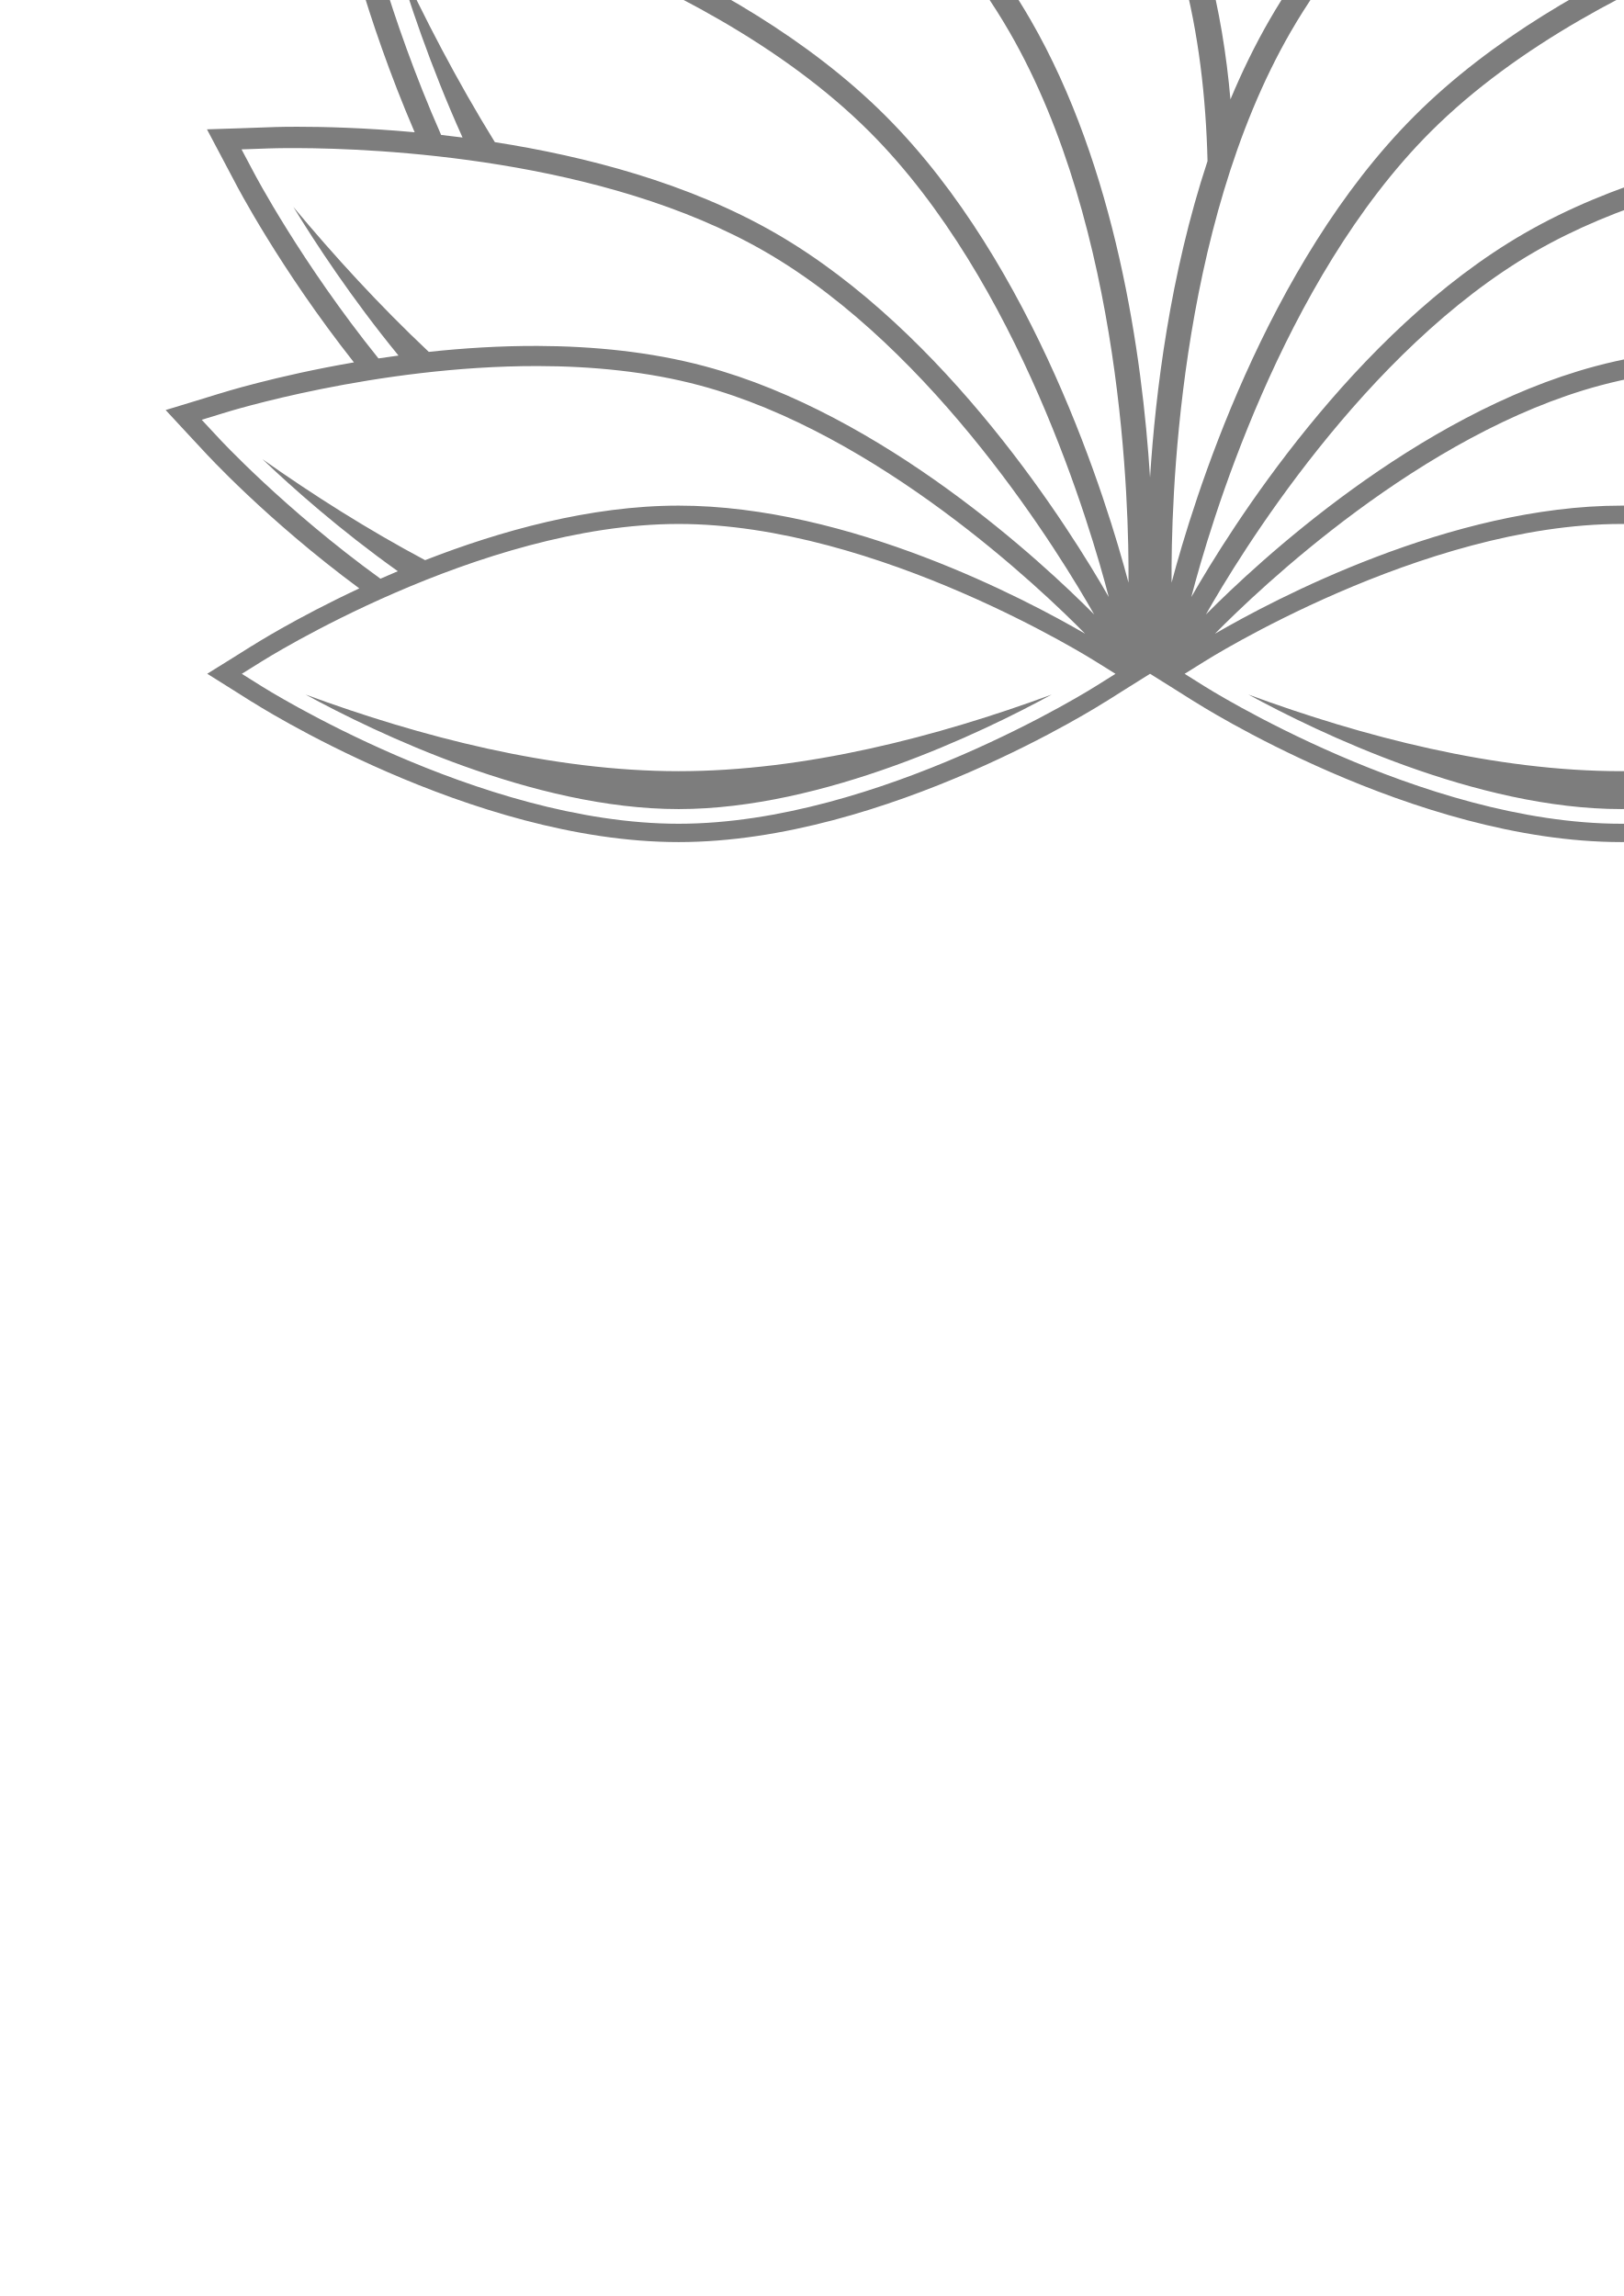
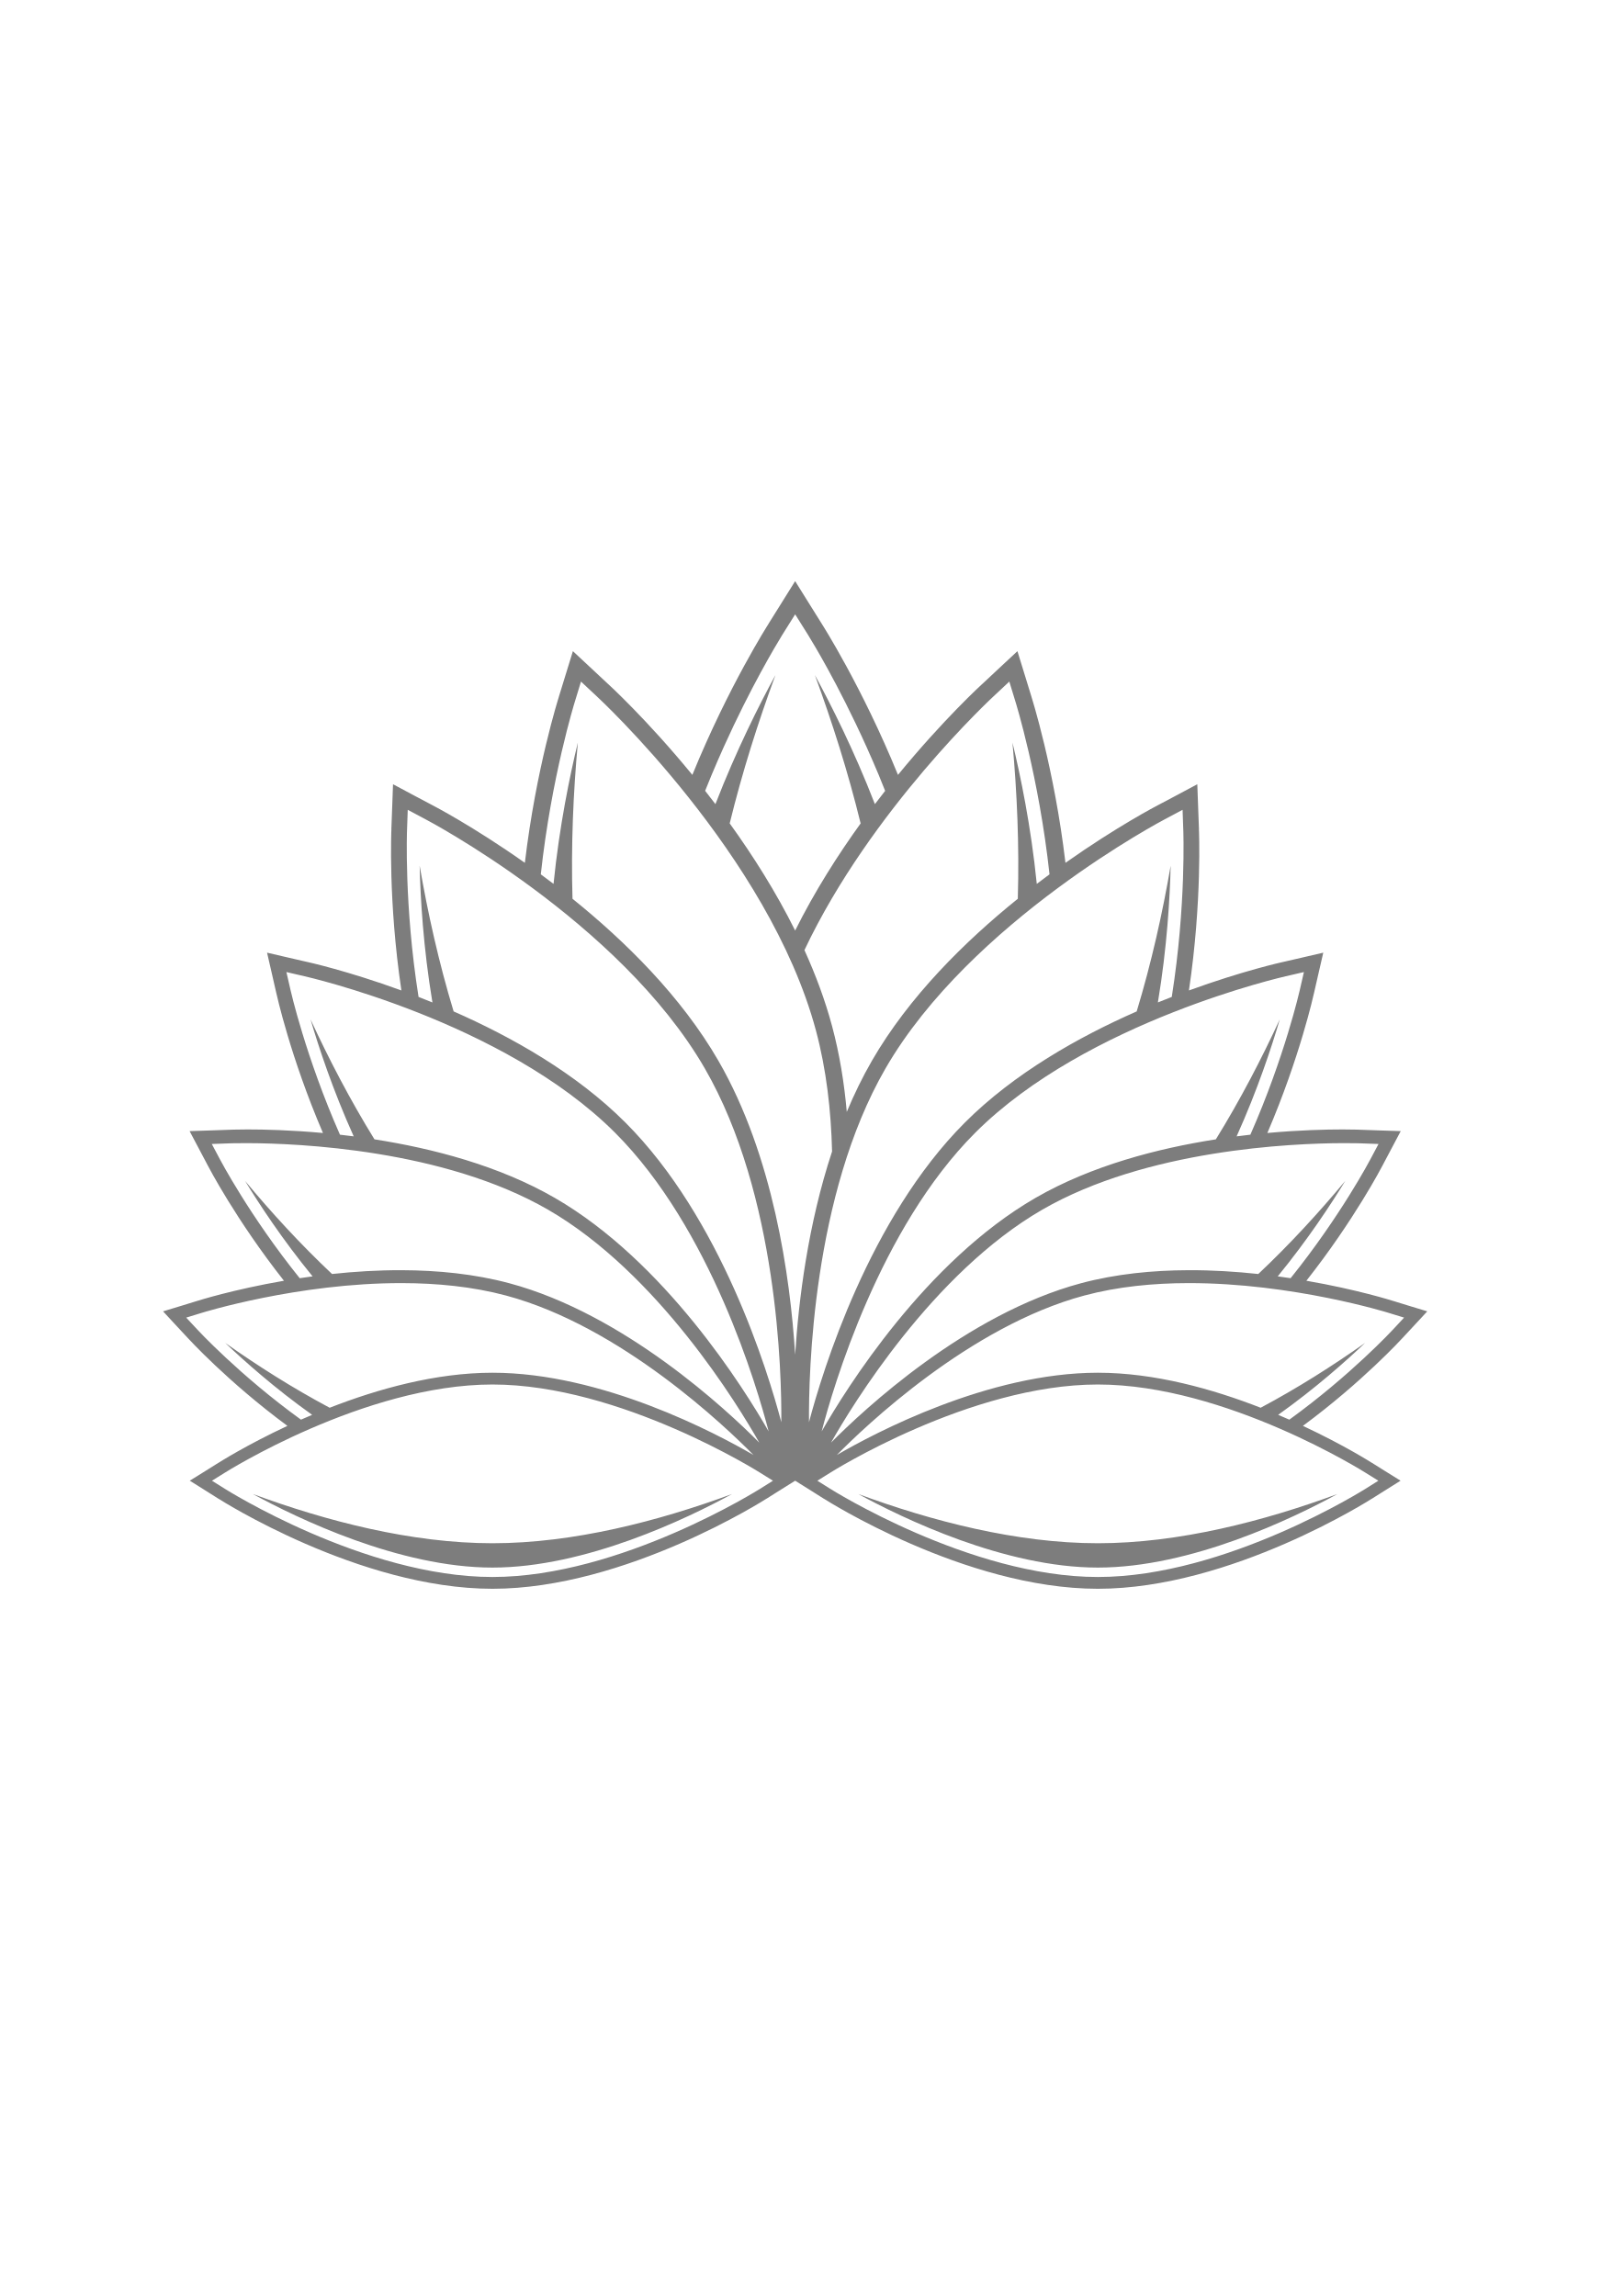
<svg xmlns="http://www.w3.org/2000/svg" width="744.094" height="1052.362" id="svg2983" version="1.1">
  <defs id="defs2985" />
  <g id="layer1">
-     <path style="font-size:medium;font-style:normal;font-variant:normal;font-weight:normal;font-stretch:normal;text-indent:0;text-align:start;text-decoration:none;line-height:normal;letter-spacing:normal;word-spacing:normal;text-transform:none;direction:ltr;block-progression:tb;writing-mode:lr-tb;text-anchor:start;baseline-shift:baseline;opacity:0.511;color:#000000;fill:#000000;fill-opacity:1;fill-rule:nonzero;stroke:none;stroke-width:25;marker:none;visibility:visible;display:inline;overflow:visible;enable-background:accumulate;font-family:Sans;-inkscape-font-specification:Sans" d="M 526.969 -333.219 L 516.406 -316.281 L 507.969 -302.781 C 507.969 -302.781 507.969 -302.719 507.969 -302.719 C 507.853 -302.539 479.46 -258.205 453.656 -195 C 420.987 -234.87 393.63 -259.788 393.5 -259.906 L 393.438 -259.938 L 382.344 -270.312 L 368.406 -283.312 L 362.781 -265.062 L 358.312 -250.531 C 358.312 -250.531 358.313 -250.469 358.312 -250.469 C 358.249 -250.269 342.107 -199.667 334.125 -132.219 C 297.065 -158.389 268.546 -173.146 268.406 -173.219 L 268.344 -173.25 L 255.781 -179.906 L 240.031 -188.312 L 239.375 -170.438 L 238.844 -156.219 C 238.844 -156.219 238.875 -156.157 238.875 -156.156 C 238.866 -155.958 236.495 -105.104 246 -41.125 C 207.495 -55.171 179.359 -61.344 179.219 -61.375 L 179.156 -61.375 L 166.281 -64.344 L 150.125 -68.094 L 153.844 -51.906 L 156.781 -39.031 C 156.781 -39.031 156.812 -38.969 156.812 -38.969 C 156.851 -38.79 166.705 6.348 190.031 60.625 C 167.12 58.532 148.087 58.087 136.188 58.094 C 127.69 58.099 122.838 58.341 122.781 58.344 L 122.719 58.344 L 110.344 58.781 L 94.844 59.281 L 102.125 73.031 L 107.906 83.969 L 107.938 84.031 C 108.016 84.183 127.916 122.641 162.188 166.094 C 125.867 172.363 101.028 180.274 100.906 180.312 L 100.844 180.312 L 89.781 183.719 L 75.906 187.938 L 85.781 198.594 L 93.688 207.094 L 93.719 207.125 C 93.828 207.245 122.017 238.182 164.656 269.688 C 134.943 283.576 115.597 295.969 115.5 296.031 L 115.438 296.031 L 106.375 301.719 L 94.969 308.812 L 106.375 315.969 L 115.438 321.688 C 115.438 321.688 115.5 321.687 115.5 321.688 C 115.722 321.83 215.722 385.969 311 385.969 C 406.278 385.969 506.278 321.83 506.5 321.688 L 506.562 321.688 L 515.625 315.969 L 527 308.844 L 527.062 308.844 L 538.438 315.969 L 547.5 321.688 L 547.562 321.688 C 547.784 321.83 647.784 385.969 743.062 385.969 C 838.341 385.969 938.341 321.83 938.562 321.688 C 938.563 321.687 938.625 321.688 938.625 321.688 L 947.688 315.969 L 959.094 308.812 L 947.688 301.719 L 938.625 296.031 L 938.562 296.031 C 938.465 295.969 919.12 283.576 889.406 269.688 C 932.045 238.182 960.234 207.245 960.344 207.125 L 960.375 207.094 L 968.281 198.594 L 978.156 187.938 L 964.281 183.719 L 953.219 180.312 L 953.156 180.312 C 953.034 180.274 928.196 172.363 891.875 166.094 C 926.146 122.641 946.047 84.183 946.125 84.031 L 946.156 83.969 L 951.938 73.031 L 959.219 59.281 L 943.719 58.781 L 931.344 58.344 L 931.281 58.344 C 931.224 58.341 926.372 58.099 917.875 58.094 C 905.976 58.087 886.943 58.532 864.031 60.625 C 887.357 6.348 897.211 -38.79 897.25 -38.969 C 897.25 -38.969 897.281 -39.031 897.281 -39.031 L 900.219 -51.906 L 903.938 -68.094 L 887.781 -64.344 L 874.906 -61.375 L 874.844 -61.375 C 874.703 -61.344 846.567 -55.171 808.062 -41.125 C 817.568 -105.104 815.197 -155.958 815.188 -156.156 C 815.187 -156.157 815.219 -156.219 815.219 -156.219 L 814.688 -170.438 L 814.031 -188.312 L 798.281 -179.906 L 785.719 -173.25 L 785.656 -173.219 C 785.516 -173.146 756.998 -158.389 719.938 -132.219 C 711.956 -199.667 695.814 -250.269 695.75 -250.469 C 695.75 -250.469 695.75 -250.531 695.75 -250.531 L 691.281 -265.062 L 685.656 -283.312 L 671.719 -270.312 L 660.625 -259.938 L 660.562 -259.906 C 660.433 -259.788 633.064 -234.855 600.406 -195 C 574.602 -258.202 546.209 -302.539 546.094 -302.719 L 546.062 -302.781 L 537.625 -316.281 L 527.062 -333.219 L 527 -333.156 L 526.969 -333.219 z M 527.031 -309.594 L 535.5 -296.094 C 535.5 -296.094 535.877 -295.491 536.562 -294.375 C 538.62 -291.026 543.573 -282.837 550.156 -270.844 C 557.836 -256.852 567.737 -237.682 577.938 -215.031 C 580.852 -208.56 583.804 -201.815 586.719 -194.812 C 588.245 -191.144 589.743 -187.392 591.25 -183.594 C 588.828 -180.515 586.385 -177.347 583.938 -174.125 C 569.009 -212.651 552.487 -245.368 541.094 -266.25 C 553.422 -232.77 564.787 -197.054 573.75 -160.375 C 573.935 -160.632 574.128 -160.869 574.312 -161.125 C 557.587 -137.986 540.946 -111.85 527.031 -83.875 C 513.27 -111.547 496.853 -137.423 480.312 -160.375 C 489.275 -197.054 500.64 -232.77 512.969 -266.25 C 501.576 -245.368 485.054 -212.651 470.125 -174.125 C 467.667 -177.36 465.213 -180.534 462.781 -183.625 C 464.285 -187.414 465.82 -191.152 467.344 -194.812 C 470.258 -201.815 473.211 -208.56 476.125 -215.031 C 495.068 -257.096 513.043 -287.118 517.5 -294.375 C 518.186 -295.491 518.562 -296.094 518.562 -296.094 L 527.031 -309.594 z M 374.188 -261.594 L 385.344 -251.156 C 385.344 -251.156 508.263 -137.909 541.875 -12.469 C 549.318 15.31 552.666 44.761 553.375 73.781 C 553.372 73.791 553.378 73.803 553.375 73.812 C 536.197 125.863 529.515 179.721 527.031 218.875 C 523.481 162.899 511.373 76.825 472.25 9.062 C 445.728 -36.874 405.71 -76.256 368.125 -106.562 C 367.005 -144.557 368.675 -182.326 371.938 -218.062 C 366.349 -194.993 358.748 -158.627 354.594 -117.188 C 351.519 -119.535 348.504 -121.786 345.5 -124 C 353.029 -193.417 369.719 -246.969 369.719 -246.969 L 374.188 -261.594 z M 679.875 -261.594 L 684.344 -246.969 C 684.344 -246.969 701.034 -193.417 708.562 -124 C 705.559 -121.786 702.543 -119.535 699.469 -117.188 C 695.315 -158.627 687.713 -194.993 682.125 -218.062 C 685.387 -182.326 687.058 -144.557 685.938 -106.562 C 648.353 -76.256 608.334 -36.874 581.812 9.062 C 575.058 20.761 569.115 33.02 563.875 45.562 C 562.06 24.939 558.739 4.339 553.406 -15.562 C 548.435 -34.114 541.632 -52.32 533.656 -69.906 C 581.181 -170.484 668.719 -251.156 668.719 -251.156 L 679.875 -261.594 z M 250.531 -170.062 L 263.156 -163.344 C 263.156 -163.344 401.792 -90.687 462.594 14.625 C 514.713 104.898 517.432 232.405 517.156 267.062 C 507.459 230.364 474.223 121.505 405.844 53.125 C 370.623 17.904 324.632 -7.975 283.281 -26.156 C 272.725 -60.965 264.865 -96.329 259.031 -130.156 C 259.578 -107.523 261.586 -71.908 268.156 -32.562 C 264.801 -33.93 261.503 -35.238 258.25 -36.5 C 247.851 -102.097 250.031 -155.75 250.031 -155.75 L 250.531 -170.062 z M 803.531 -170.062 L 804.031 -155.75 C 804.031 -155.75 806.212 -102.097 795.812 -36.5 C 792.559 -35.238 789.261 -33.93 785.906 -32.562 C 792.476 -71.908 794.485 -107.523 795.031 -130.156 C 789.198 -96.329 781.337 -60.965 770.781 -26.156 C 729.43 -7.975 683.44 17.904 648.219 53.125 C 579.839 121.505 546.604 230.364 536.906 267.062 C 536.631 232.405 539.35 104.898 591.469 14.625 C 652.271 -90.687 790.906 -163.344 790.906 -163.344 L 803.531 -170.062 z M 163.938 -54.25 L 176.875 -51.25 C 176.875 -51.25 318.654 -19.408 398.5 60.438 C 466.887 128.824 500.008 242.393 508.125 273.656 C 490.628 243.063 434.092 152.331 355.469 106.938 C 315.525 83.876 268.258 71.631 226.781 65.156 C 209.409 37.02 194.242 7.841 181.156 -20.5 C 186.979 -0.696 197.075 30.014 211.969 63.031 C 208.644 62.603 205.371 62.203 202.156 61.844 C 177.645 6.296 166.906 -41.312 166.906 -41.312 L 163.938 -54.25 z M 890.125 -54.25 L 887.156 -41.312 C 887.156 -41.312 876.418 6.296 851.906 61.844 C 848.692 62.203 845.419 62.603 842.094 63.031 C 856.987 30.014 867.084 -0.696 872.906 -20.5 C 859.82 7.841 844.654 37.02 827.281 65.156 C 785.805 71.631 738.538 83.876 698.594 106.938 C 619.97 152.331 563.434 243.063 545.938 273.656 C 554.055 242.393 587.176 128.824 655.562 60.438 C 735.408 -19.408 877.188 -51.25 877.188 -51.25 L 890.125 -54.25 z M 136.281 67.875 C 172.551 68.012 276.238 72.396 350.625 115.344 C 429.093 160.648 486.571 255.428 501.438 281.656 C 478.227 258.249 405.12 189.871 323.031 167.875 C 298.159 161.211 271.873 158.654 246.406 158.562 C 229.146 158.501 212.289 159.582 196.5 161.281 C 173.954 140.034 153.151 117.318 134.438 94.844 C 144.514 111.362 161.118 136.685 182.625 162.969 C 179.514 163.387 176.432 163.827 173.438 164.281 C 137.773 119.957 116.531 79.469 116.531 79.469 L 110.688 68.469 L 123.125 68.031 C 123.125 68.031 127.911 67.843 136.281 67.875 z M 917.781 67.875 C 926.151 67.843 930.938 68.031 930.938 68.031 L 943.375 68.469 L 937.531 79.469 C 937.531 79.469 916.289 119.957 880.625 164.281 C 877.631 163.827 874.549 163.387 871.438 162.969 C 892.944 136.685 909.549 111.362 919.625 94.844 C 900.911 117.318 880.108 140.034 857.562 161.281 C 841.774 159.582 824.917 158.501 807.656 158.562 C 782.189 158.654 755.903 161.211 731.031 167.875 C 648.942 189.871 575.836 258.249 552.625 281.656 C 567.492 255.428 624.969 160.648 703.438 115.344 C 777.825 72.396 881.511 68.012 917.781 67.875 z M 246.438 167.781 C 271.273 167.824 296.796 170.254 320.688 176.656 C 402.576 198.598 477.467 270.34 497.281 290.469 C 470.535 274.919 389.238 231.75 311 231.75 C 270.434 231.75 229.026 243.385 194.812 256.75 C 168.438 242.699 143.318 226.729 120.281 210.469 C 133.719 223.273 155.622 242.82 182.312 261.812 C 179.596 262.961 176.939 264.101 174.344 265.25 C 130.281 233.348 100.375 200.938 100.375 200.938 L 92.438 192.406 L 103.562 189 C 103.562 189 171.932 167.652 246.438 167.781 z M 807.625 167.781 C 882.13 167.652 950.5 189 950.5 189 L 961.625 192.406 L 953.688 200.938 C 953.688 200.938 923.782 233.348 879.719 265.25 C 877.124 264.101 874.466 262.961 871.75 261.812 C 898.441 242.82 920.344 223.273 933.781 210.469 C 910.744 226.729 885.624 242.699 859.25 256.75 C 825.036 243.385 783.629 231.75 743.062 231.75 C 664.825 231.75 583.528 274.919 556.781 290.469 C 576.595 270.34 651.486 198.598 733.375 176.656 C 757.267 170.254 782.79 167.824 807.625 167.781 z M 311 240.156 C 402.524 240.156 502.062 303.156 502.062 303.156 L 511.188 308.844 L 502.062 314.562 C 502.062 314.562 402.524 377.562 311 377.562 C 219.476 377.562 119.938 314.562 119.938 314.562 L 110.812 308.844 L 119.938 303.156 C 119.938 303.156 219.476 240.156 311 240.156 z M 743.062 240.156 C 834.587 240.156 934.125 303.156 934.125 303.156 L 943.25 308.844 L 934.125 314.562 C 934.125 314.562 834.587 377.562 743.062 377.562 C 651.538 377.562 552 314.562 552 314.562 L 542.875 308.844 L 552 303.156 C 552 303.156 651.538 240.156 743.062 240.156 z M 140.031 318.344 C 171.85 335.704 244.451 370.844 311 370.844 C 377.549 370.844 450.15 335.704 481.969 318.344 C 429.522 337.657 368.898 353.469 311 353.469 C 253.102 353.469 192.478 337.657 140.031 318.344 z M 572.094 318.344 C 603.912 335.704 676.514 370.844 743.062 370.844 C 809.611 370.844 882.213 335.704 914.031 318.344 C 861.584 337.657 800.961 353.469 743.062 353.469 C 685.164 353.469 624.541 337.657 572.094 318.344 z " id="path3825" />
+     <path style="font-size:medium;font-style:normal;font-variant:normal;font-weight:normal;font-stretch:normal;text-indent:0;text-align:start;text-decoration:none;line-height:normal;letter-spacing:normal;word-spacing:normal;text-transform:none;direction:ltr;block-progression:tb;writing-mode:lr-tb;text-anchor:start;baseline-shift:baseline;opacity:0.511;color:#000000;fill:#000000;fill-opacity:1;fill-rule:nonzero;stroke:none;stroke-width:25;marker:none;visibility:visible;display:inline;overflow:visible;enable-background:accumulate;font-family:Sans;-inkscape-font-specification:Sans" d="m 364.357,266.408 -6.782,10.876 -5.418,8.669 c 0,0 1.5e-4,0.04 0,0.04 -0.074,0.116 -18.306,28.583 -34.875,69.168 -20.977,-25.601 -38.544,-41.602 -38.627,-41.677 l -0.04,-0.02 -7.123,-6.662 -8.949,-8.347 -3.612,11.719 -2.869,9.331 c 0,0 9e-5,0.04 0,0.04 -0.041,0.128 -10.406,32.62 -15.531,75.93 -23.797,-16.804 -42.109,-26.28 -42.199,-26.327 l -0.04,-0.02 -8.067,-4.274 -10.113,-5.398 -0.421,11.478 -0.341,9.13 c 0,0 0.02,0.04 0.02,0.04 -0.006,0.128 -1.528,32.781 4.575,73.863 -24.725,-9.019 -42.791,-12.983 -42.881,-13.003 l -0.04,0 -8.267,-1.906 -10.374,-2.408 2.388,10.394 1.886,8.267 c 0,0 0.02,0.04 0.02,0.04 0.025,0.115 6.352,29.098 21.33,63.951 -14.712,-1.344 -26.933,-1.63 -34.574,-1.625 -5.456,0.003 -8.572,0.159 -8.608,0.161 l -0.04,0 -7.946,0.281 -9.953,0.321 4.675,8.829 3.712,7.023 0.02,0.04 c 0.05,0.098 12.829,24.792 34.835,52.694 -23.322,4.025 -39.271,9.105 -39.35,9.13 l -0.04,0 -7.103,2.187 -8.909,2.709 6.341,6.843 5.077,5.458 0.02,0.02 c 0.07,0.077 18.171,19.942 45.55,40.172 -19.08,8.918 -31.501,16.876 -31.564,16.916 l -0.04,0 -5.819,3.652 -7.324,4.555 7.324,4.595 5.819,3.672 c 0,0 0.04,-10e-5 0.04,0 0.143,0.091 64.354,41.276 125.533,41.276 61.18,0 125.391,-41.185 125.533,-41.276 l 0.04,0 5.819,-3.672 7.304,-4.575 0.04,0 7.304,4.575 5.819,3.672 0.04,0 c 0.142,0.091 64.354,41.276 125.533,41.276 61.18,0 125.391,-41.184 125.533,-41.276 1.6e-4,-10e-5 0.04,0 0.04,0 l 5.819,-3.672 7.324,-4.595 -7.324,-4.555 -5.819,-3.652 -0.04,0 c -0.062,-0.04 -12.484,-7.998 -31.564,-16.916 27.379,-20.23 45.48,-40.095 45.55,-40.172 l 0.02,-0.02 5.077,-5.458 6.341,-6.843 -8.909,-2.709 -7.103,-2.187 -0.04,0 c -0.078,-0.025 -16.027,-5.105 -39.35,-9.13 22.006,-27.902 34.784,-52.596 34.835,-52.694 l 0.02,-0.04 3.712,-7.023 4.675,-8.829 -9.953,-0.321 -7.946,-0.281 -0.04,0 c -0.037,-0.002 -3.152,-0.157 -8.608,-0.161 -7.641,-0.005 -19.862,0.281 -34.574,1.625 14.978,-34.852 21.305,-63.836 21.33,-63.951 5e-5,-2.3e-4 0.02,-0.04 0.02,-0.04 l 1.886,-8.267 2.388,-10.394 -10.374,2.408 -8.267,1.906 -0.04,0 c -0.09,0.02 -18.157,3.983 -42.881,13.003 6.103,-41.082 4.581,-73.736 4.575,-73.863 0,-2.5e-4 0.02,-0.04 0.02,-0.04 l -0.341,-9.13 -0.421,-11.478 -10.113,5.398 -8.067,4.274 -0.04,0.02 c -0.09,0.046 -18.402,9.523 -42.199,26.327 -5.125,-43.31 -15.49,-75.802 -15.531,-75.93 -9e-5,-2.5e-4 0,-0.04 0,-0.04 l -2.869,-9.331 -3.612,-11.719 -8.949,8.347 -7.123,6.662 -0.04,0.02 c -0.083,0.076 -17.657,16.086 -38.627,41.677 -16.569,-40.583 -34.801,-69.052 -34.875,-69.168 l -0.02,-0.04 -5.418,-8.669 -6.782,-10.876 -0.04,0.04 -0.02,-0.04 z m 0.04,15.17 5.438,8.669 c 0,0 0.242,0.387 0.682,1.104 1.321,2.151 4.502,7.409 8.729,15.11 4.932,8.984 11.289,21.294 17.839,35.838 1.871,4.155 3.767,8.486 5.639,12.983 0.98,2.356 1.942,4.765 2.91,7.204 -1.555,1.977 -3.124,4.011 -4.695,6.08 -9.586,-24.738 -20.195,-45.746 -27.511,-59.155 7.916,21.498 15.214,44.432 20.969,67.984 0.119,-0.165 0.243,-0.317 0.361,-0.482 -10.74,14.858 -21.425,31.64 -30.36,49.603 -8.836,-17.768 -19.378,-34.384 -29.999,-49.122 5.755,-23.552 13.053,-46.486 20.969,-67.984 -7.316,13.408 -17.925,34.416 -27.511,59.155 -1.578,-2.077 -3.154,-4.116 -4.716,-6.1 0.966,-2.433 1.952,-4.833 2.93,-7.184 1.871,-4.497 3.767,-8.827 5.639,-12.983 12.164,-27.011 23.705,-46.288 26.567,-50.948 0.44,-0.717 0.682,-1.104 0.682,-1.104 l 5.438,-8.669 z m -98.143,30.821 7.164,6.702 c 0,0 78.928,72.718 100.511,153.265 4.779,17.837 6.929,36.748 7.384,55.382 -0.002,0.006 0.002,0.014 0,0.02 -11.031,33.423 -15.321,68.005 -16.916,93.147 -2.28,-35.943 -10.054,-91.212 -35.176,-134.724 -17.03,-29.497 -42.727,-54.785 -66.86,-74.244 -0.719,-24.397 0.353,-48.649 2.448,-71.596 -3.588,14.813 -8.469,38.164 -11.137,64.773 -1.974,-1.507 -3.91,-2.953 -5.839,-4.374 4.834,-44.573 15.551,-78.96 15.551,-78.96 l 2.869,-9.391 z m 196.286,0 2.869,9.391 c 0,0 10.717,34.387 15.551,78.96 -1.929,1.421 -3.865,2.867 -5.839,4.374 -2.667,-26.609 -7.548,-49.96 -11.137,-64.773 2.095,22.947 3.167,47.199 2.448,71.596 -24.134,19.46 -49.83,44.748 -66.86,74.244 -4.337,7.512 -8.154,15.383 -11.518,23.437 -1.166,-13.243 -3.298,-26.47 -6.722,-39.249 -3.192,-11.912 -7.56,-23.602 -12.682,-34.895 30.516,-64.582 86.726,-116.383 86.726,-116.383 l 7.164,-6.702 z m -275.688,58.774 8.107,4.314 c 0,0 89.02,46.654 128.062,114.276 33.466,57.965 35.212,139.84 35.035,162.094 -6.227,-23.565 -27.568,-93.465 -71.475,-137.372 -22.616,-22.616 -52.147,-39.234 -78.699,-50.908 -6.778,-22.351 -11.826,-45.059 -15.571,-66.78 0.351,14.533 1.641,37.402 5.859,62.666 -2.154,-0.878 -4.272,-1.718 -6.361,-2.528 -6.678,-42.121 -5.277,-76.572 -5.277,-76.572 l 0.321,-9.19 z m 355.089,0 0.321,9.19 c 0,0 1.4,34.452 -5.277,76.572 -2.089,0.81 -4.207,1.65 -6.361,2.528 4.219,-25.264 5.508,-48.133 5.859,-62.666 -3.746,21.721 -8.793,44.429 -15.571,66.78 -26.552,11.674 -56.083,28.292 -78.699,50.908 -43.908,43.908 -65.248,113.808 -71.475,137.372 -0.177,-22.254 1.569,-104.128 35.035,-162.094 39.042,-67.622 128.062,-114.276 128.062,-114.276 l 8.107,-4.314 z m -410.692,74.365 8.307,1.926 c 0,0 91.039,20.446 142.309,71.716 43.912,43.912 65.18,116.837 70.392,136.911 -11.235,-19.645 -47.538,-77.905 -98.023,-107.053 -25.649,-14.808 -56,-22.671 -82.632,-26.828 -11.155,-18.067 -20.894,-36.803 -29.296,-55.001 3.739,12.716 10.222,32.435 19.785,53.637 -2.135,-0.275 -4.237,-0.532 -6.301,-0.763 -15.739,-35.668 -22.635,-66.238 -22.635,-66.238 l -1.906,-8.307 z m 466.295,0 -1.906,8.307 c 0,0 -6.895,30.57 -22.635,66.238 -2.064,0.231 -4.166,0.487 -6.301,0.763 9.563,-21.201 16.047,-40.92 19.785,-53.637 -8.403,18.198 -18.141,36.934 -29.296,55.001 -26.633,4.157 -56.984,12.02 -82.632,26.828 -50.485,29.148 -86.788,87.408 -98.023,107.053 5.212,-20.074 26.48,-92.999 70.392,-136.911 51.27,-51.27 142.309,-71.716 142.309,-71.716 l 8.307,-1.926 z m -484.054,78.418 c 23.289,0.088 89.868,2.903 137.633,30.48 50.386,29.09 87.293,89.95 96.839,106.792 -14.904,-15.03 -61.847,-58.937 -114.557,-73.061 -15.971,-4.279 -32.849,-5.921 -49.202,-5.98 -11.083,-0.04 -21.907,0.655 -32.046,1.746 -14.477,-13.643 -27.835,-28.23 -39.851,-42.66 6.47,10.606 17.132,26.867 30.942,43.744 -1.998,0.269 -3.977,0.551 -5.899,0.843 -22.901,-28.462 -36.54,-54.459 -36.54,-54.459 l -3.752,-7.063 7.986,-0.281 c 0,0 3.073,-0.121 8.448,-0.1 z m 501.812,0 c 5.374,-0.02 8.448,0.1 8.448,0.1 l 7.986,0.281 -3.752,7.063 c 0,0 -13.64,25.998 -36.54,54.459 -1.923,-0.292 -3.902,-0.574 -5.899,-0.843 13.81,-16.877 24.472,-33.138 30.942,-43.744 -12.016,14.431 -25.374,29.017 -39.851,42.66 -10.138,-1.091 -20.962,-1.786 -32.046,-1.746 -16.353,0.059 -33.231,1.7 -49.202,5.98 -52.71,14.124 -99.653,58.031 -114.557,73.061 9.546,-16.841 46.453,-77.701 96.839,-106.792 47.765,-27.577 114.344,-30.392 137.633,-30.48 z M 184.223,588.107 c 15.947,0.028 32.336,1.588 47.677,5.699 52.582,14.089 100.671,60.156 113.393,73.081 -17.174,-9.985 -69.376,-37.704 -119.614,-37.704 -26.048,0 -52.636,7.471 -74.606,16.053 -16.935,-9.022 -33.065,-19.277 -47.858,-29.718 8.628,8.221 22.693,20.773 39.831,32.969 -1.744,0.737 -3.451,1.469 -5.117,2.207 -28.294,-20.485 -47.496,-41.296 -47.496,-41.296 l -5.097,-5.478 7.144,-2.187 c 0,0 43.901,-13.708 91.742,-13.625 z m 360.347,0 c 47.841,-0.083 91.742,13.625 91.742,13.625 l 7.144,2.187 -5.097,5.478 c 0,0 -19.203,20.811 -47.496,41.296 -1.666,-0.738 -3.373,-1.47 -5.117,-2.207 17.139,-12.195 31.203,-24.747 39.831,-32.969 -14.792,10.441 -30.922,20.696 -47.858,29.718 -21.969,-8.582 -48.558,-16.053 -74.606,-16.053 -50.237,10e-6 -102.439,27.719 -119.614,37.704 12.723,-12.925 60.811,-58.991 113.393,-73.081 15.341,-4.111 31.73,-5.671 47.677,-5.699 z M 225.68,634.58 c 58.769,0 122.684,40.453 122.684,40.453 l 5.859,3.652 -5.859,3.672 c 0,0 -63.915,40.453 -122.684,40.453 -58.769,0 -122.684,-40.453 -122.684,-40.453 l -5.859,-3.672 5.859,-3.652 c 0,0 63.915,-40.453 122.684,-40.453 z m 277.434,0 c 58.769,0 122.684,40.453 122.684,40.453 l 5.859,3.652 -5.859,3.672 c 0,0 -63.915,40.453 -122.684,40.453 -58.769,0 -122.684,-40.453 -122.684,-40.453 l -5.859,-3.672 5.859,-3.652 c 0,0 63.915,-40.453 122.684,-40.453 z m -387.215,50.205 c 20.431,11.147 67.05,33.711 109.781,33.711 42.732,0 89.351,-22.564 109.781,-33.711 -33.677,12.401 -72.604,22.554 -109.781,22.554 -37.177,0 -76.105,-10.153 -109.781,-22.554 z m 277.434,0 c 20.431,11.147 67.05,33.711 109.781,33.711 42.732,0 89.351,-22.564 109.781,-33.711 -33.677,12.401 -72.604,22.554 -109.781,22.554 -37.177,0 -76.105,-10.153 -109.781,-22.554 z" id="path3825" />
  </g>
</svg>
